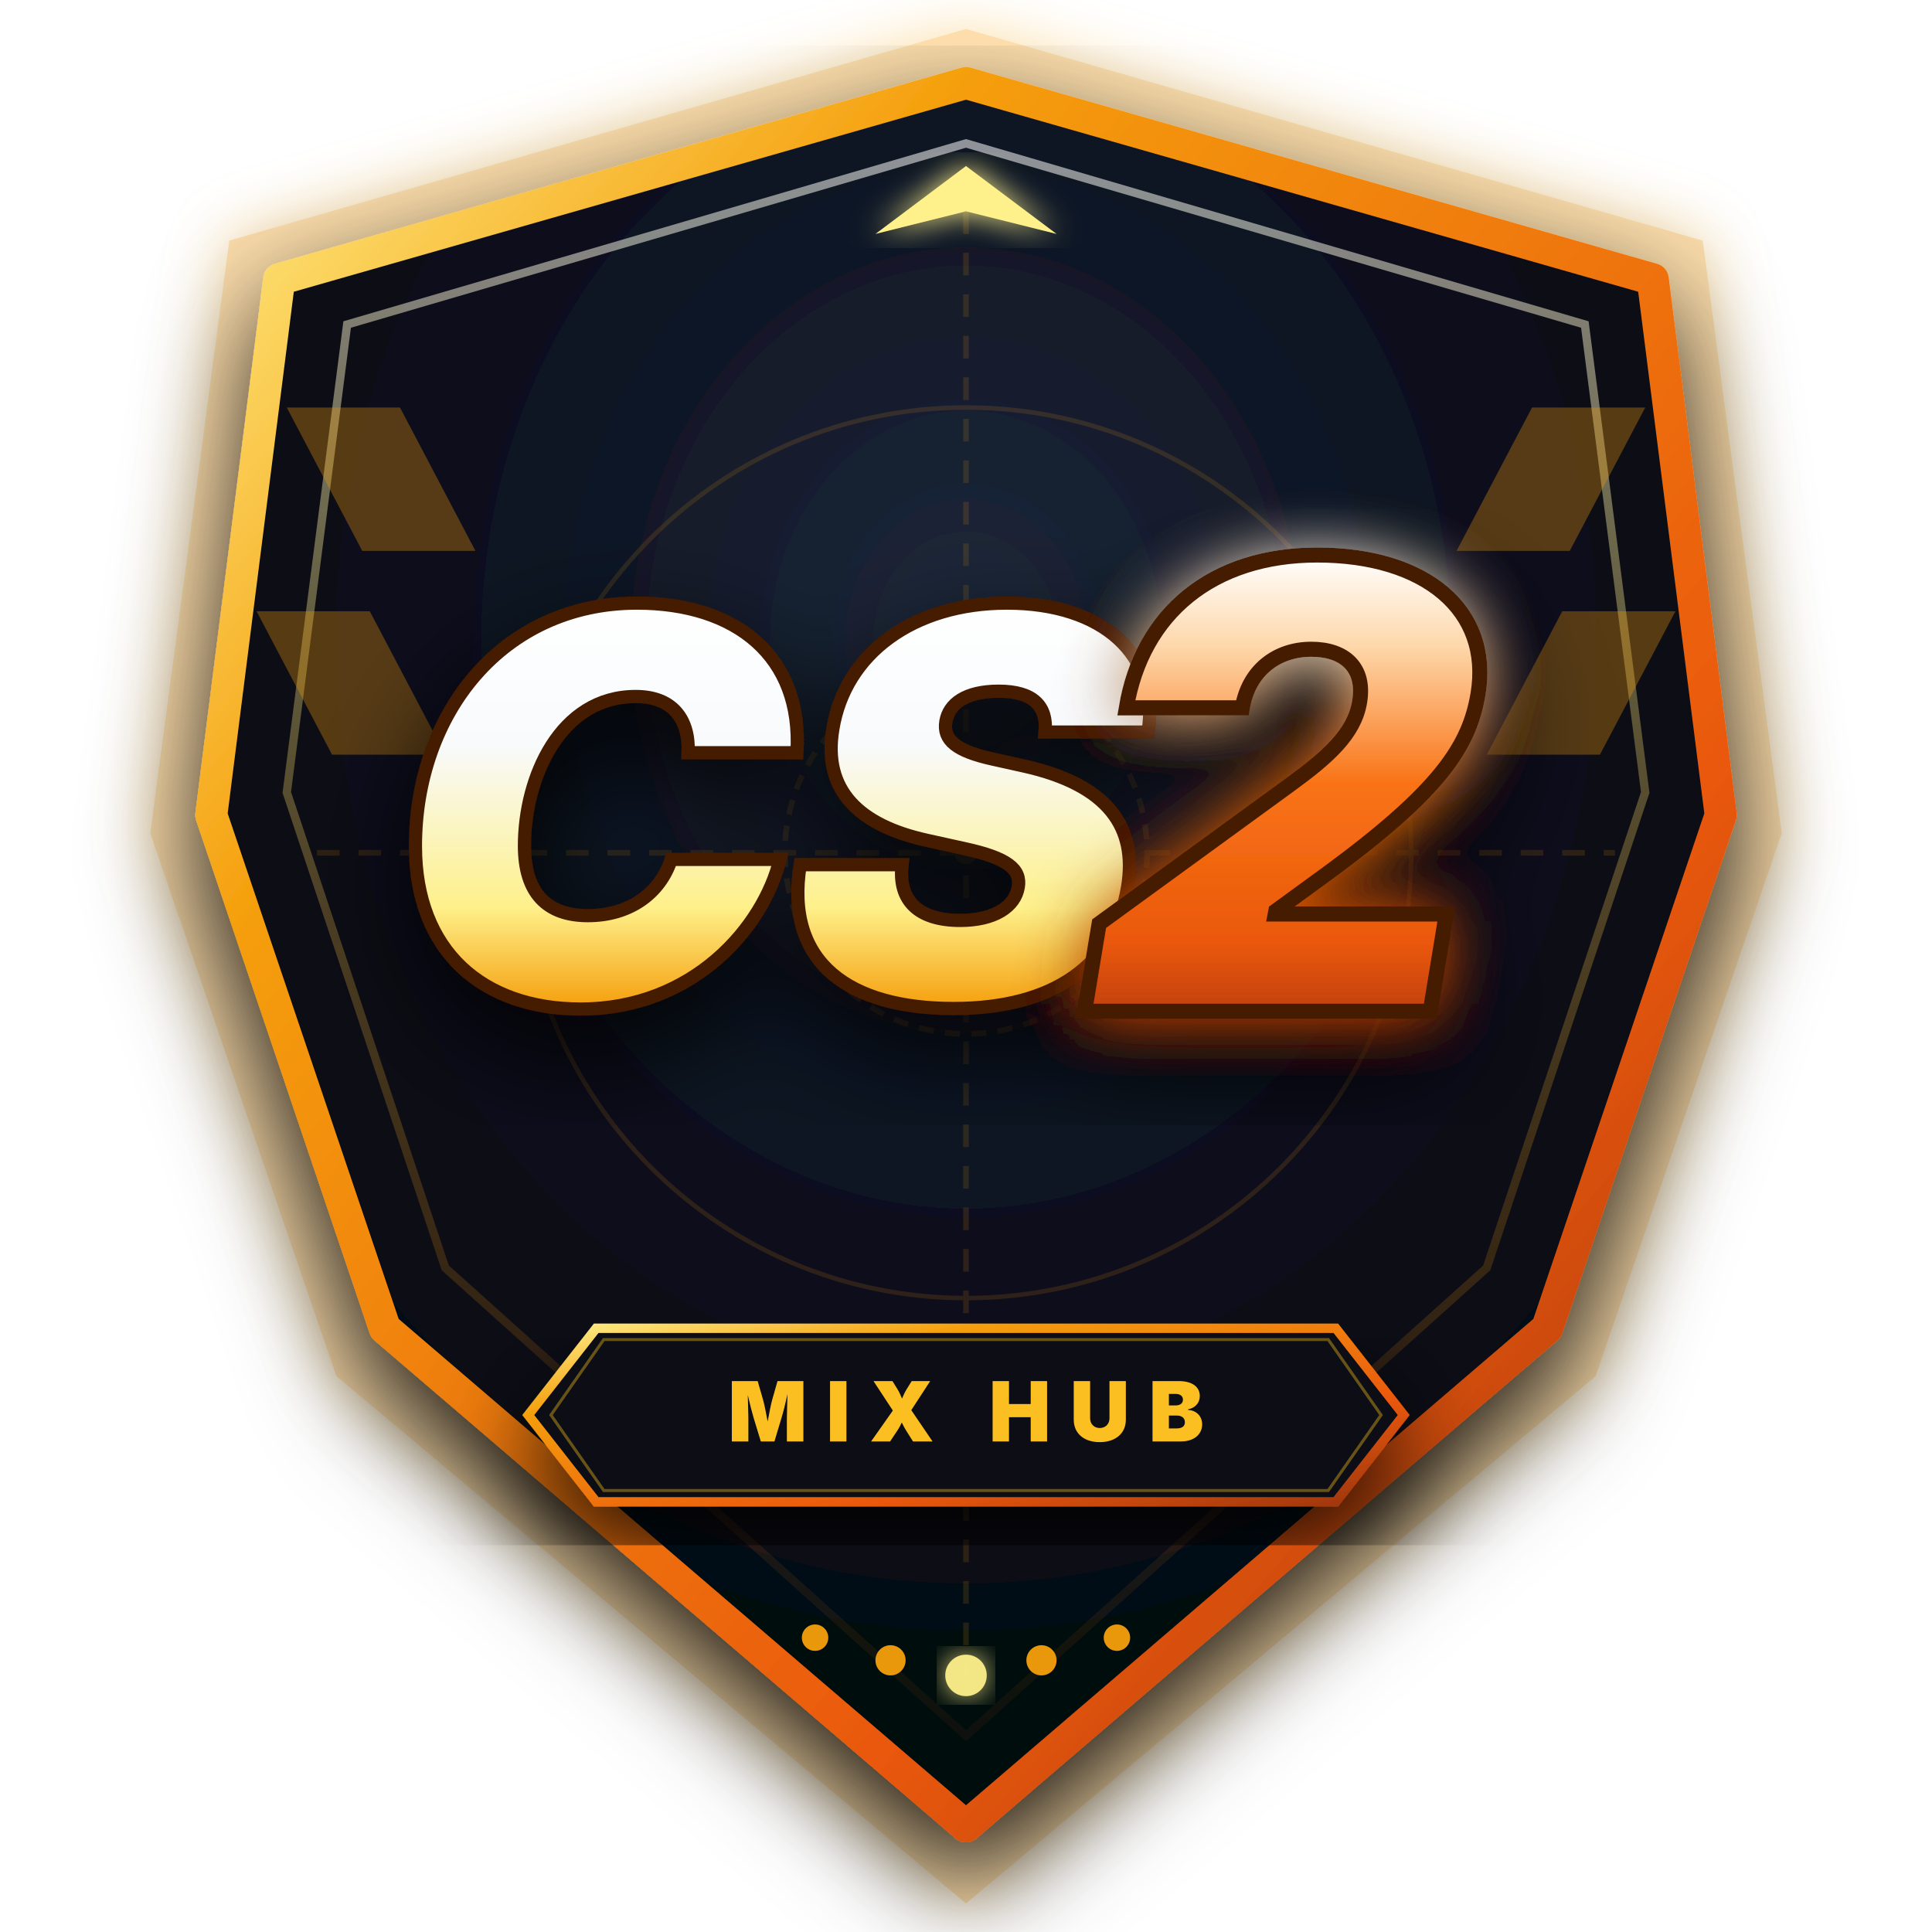
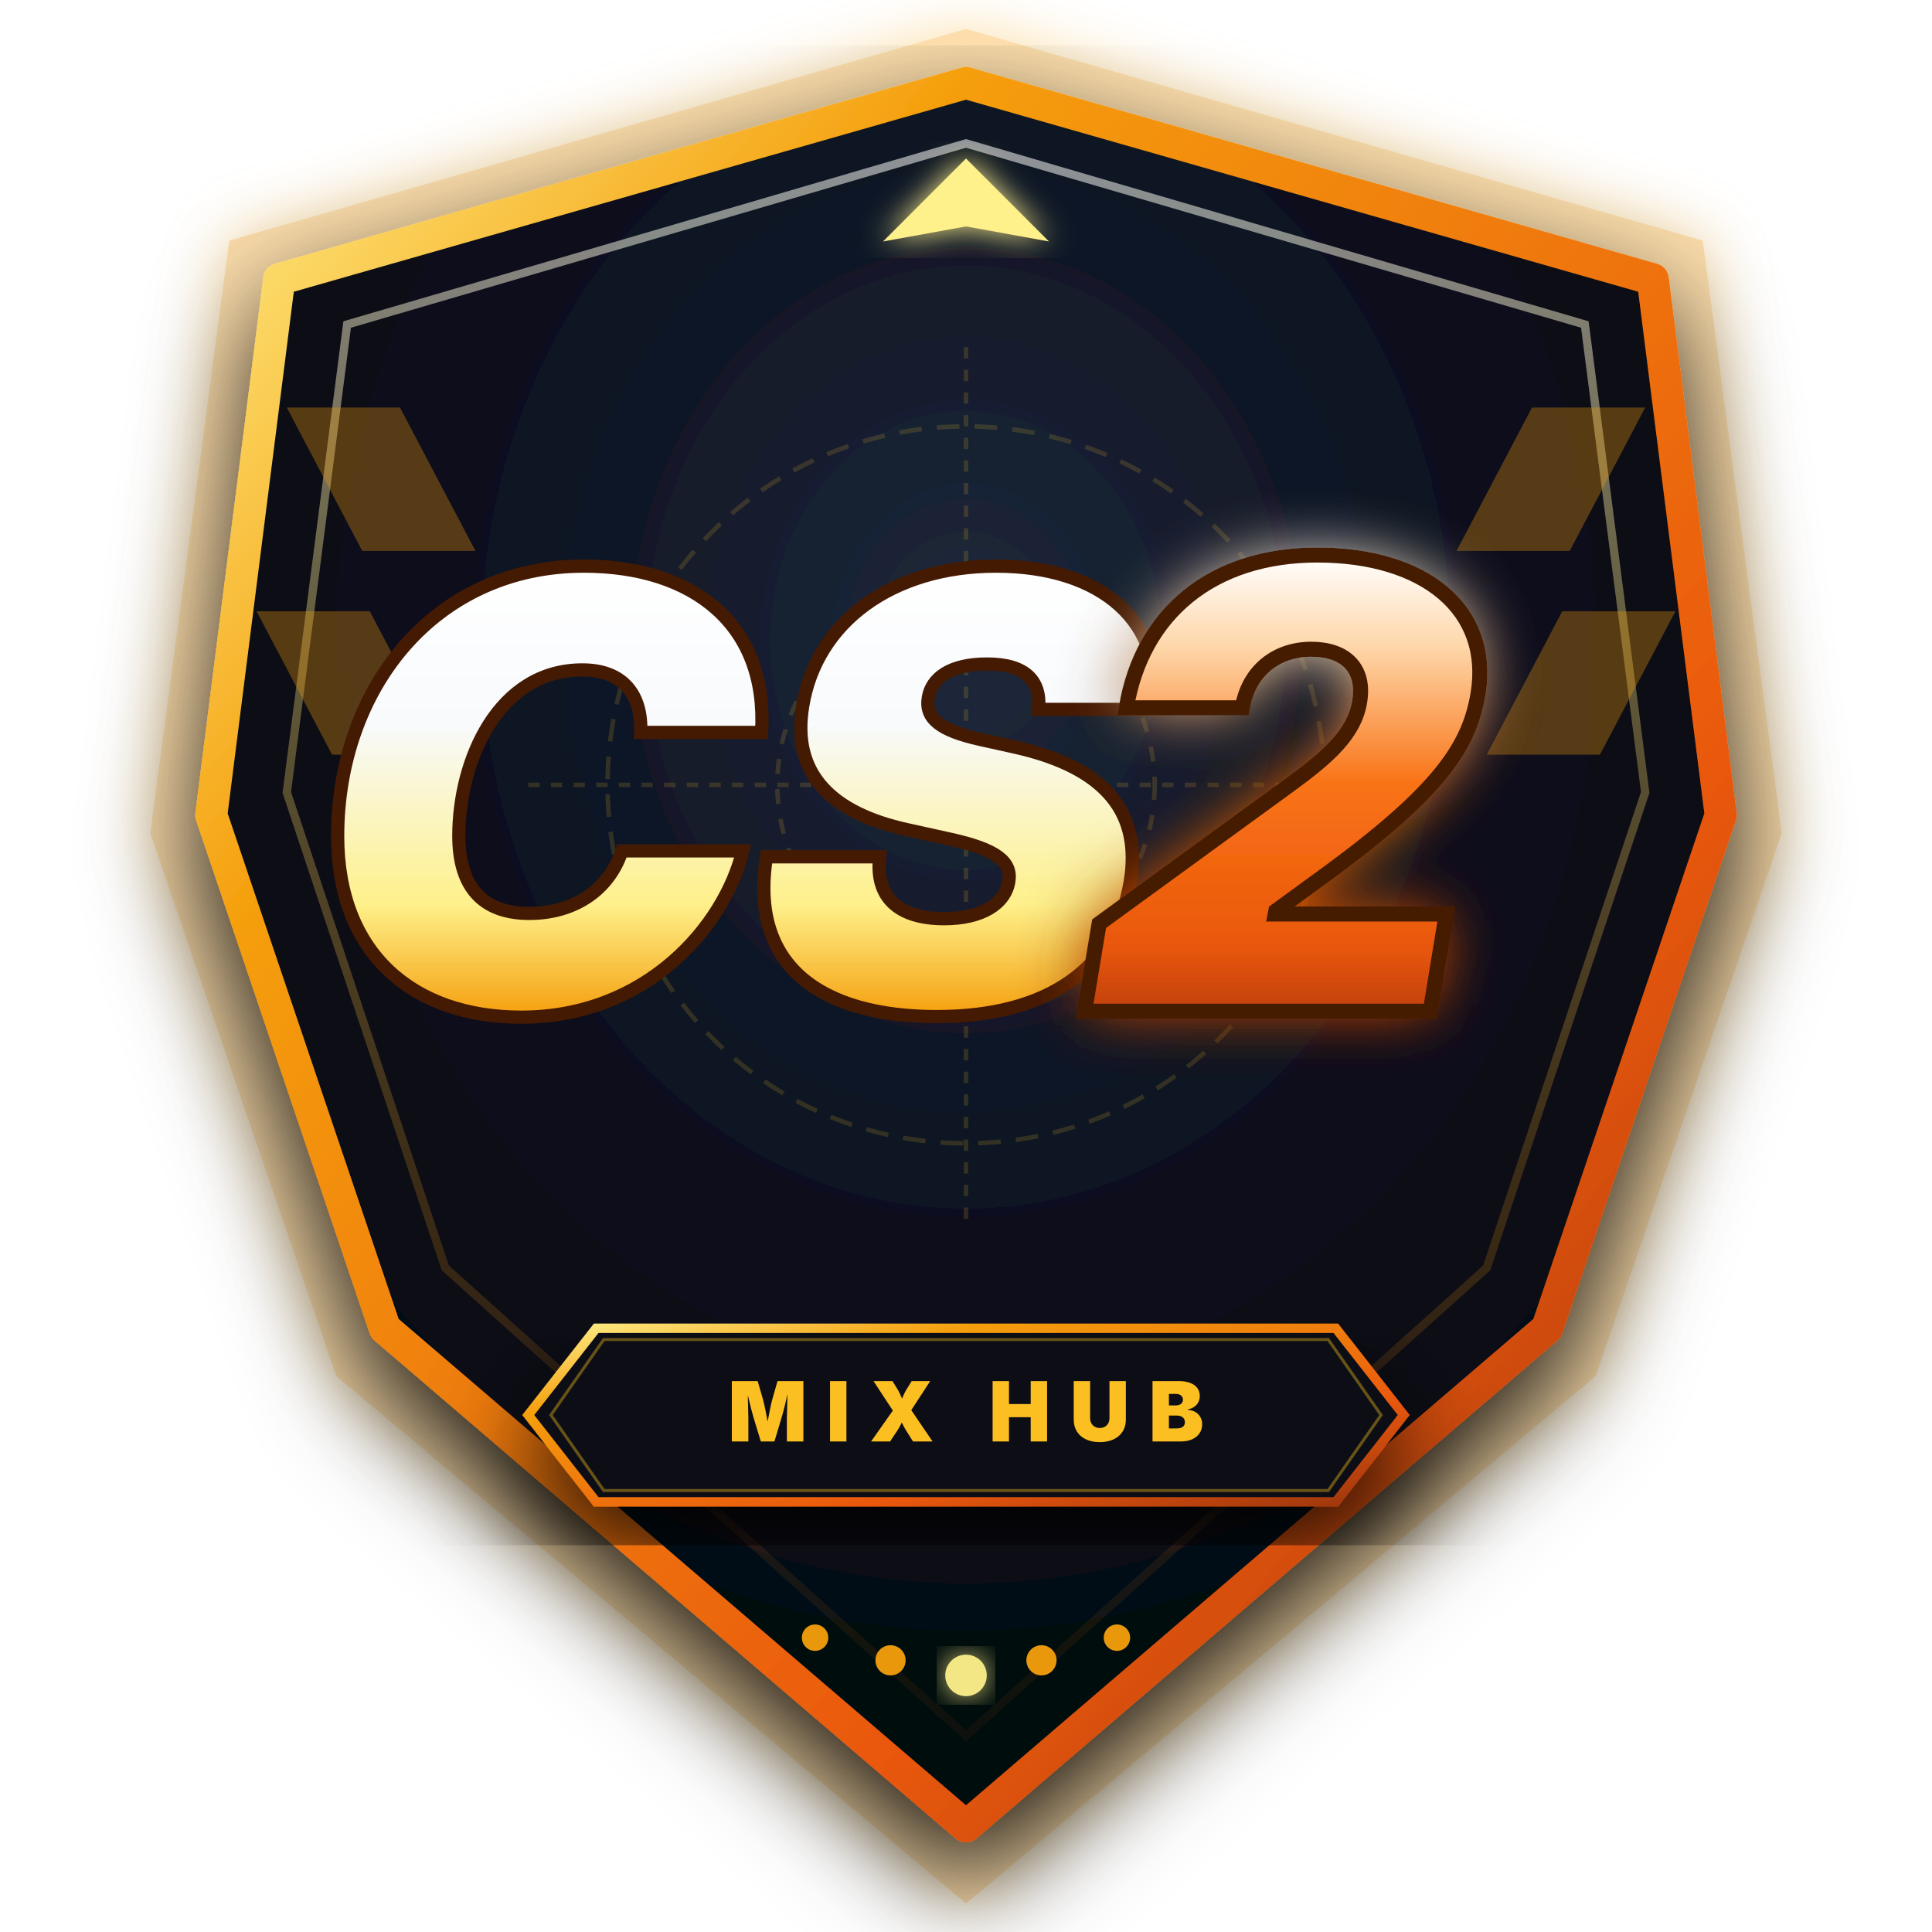
<svg xmlns="http://www.w3.org/2000/svg" viewBox="0 0 512 512" width="100%" height="100%">
  <defs>
    <radialGradient id="apexBg" cx="50%" cy="32%" r="72%">
      <stop offset="0%" stop-color="#1e293b" />
      <stop offset="50%" stop-color="#0a0f1d" />
      <stop offset="100%" stop-color="#030509" />
    </radialGradient>
    <linearGradient id="apexGold" x1="0%" y1="0%" x2="100%" y2="100%">
      <stop offset="0%" stop-color="#fef08a" />
      <stop offset="25%" stop-color="#f59e0b" />
      <stop offset="70%" stop-color="#ea580c" />
      <stop offset="100%" stop-color="#9a3412" />
    </linearGradient>
    <linearGradient id="innerRim" x1="0%" y1="0%" x2="0%" y2="100%">
      <stop offset="0%" stop-color="#ffffff" stop-opacity="0.9" />
      <stop offset="30%" stop-color="#fef08a" stop-opacity="0.6" />
      <stop offset="70%" stop-color="#f59e0b" stop-opacity="0.3" />
      <stop offset="100%" stop-color="#ea580c" stop-opacity="0.1" />
    </linearGradient>
    <linearGradient id="csGrad" x1="0%" y1="0%" x2="0%" y2="100%">
      <stop offset="0%" stop-color="#ffffff" />
      <stop offset="35%" stop-color="#f8fafc" />
      <stop offset="75%" stop-color="#fef08a" />
      <stop offset="100%" stop-color="#f59e0b" />
    </linearGradient>
    <linearGradient id="twoGrad" x1="0%" y1="0%" x2="0%" y2="100%">
      <stop offset="0%" stop-color="#ffffff" />
      <stop offset="20%" stop-color="#fed7aa" />
      <stop offset="50%" stop-color="#f97316" />
      <stop offset="85%" stop-color="#ea580c" />
      <stop offset="100%" stop-color="#c2410c" />
    </linearGradient>
    <filter id="apexGlow" x="-20%" y="-20%" width="140%" height="140%">
      <feGaussianBlur stdDeviation="8" result="blur" />
      <feMerge>
        <feMergeNode in="blur" />
        <feMergeNode in="SourceGraphic" />
      </feMerge>
    </filter>
    <filter id="softGlow" x="-20%" y="-20%" width="140%" height="140%">
      <feGaussianBlur stdDeviation="4" result="blur" />
      <feMerge>
        <feMergeNode in="blur" />
        <feMergeNode in="SourceGraphic" />
      </feMerge>
    </filter>
    <filter id="apexShadow" x="-25%" y="-20%" width="150%" height="145%">
      <feDropShadow dx="0" dy="12" stdDeviation="14" flood-color="#000000" flood-opacity="0.88" />
    </filter>
  </defs>
  <path d="M 256,16 L 444,70 L 464,220 L 416,360 L 256,494 L 96,360 L 48,220 L 68,70 Z" fill="none" stroke="#f59e0b" stroke-width="16" opacity="0.35" filter="url(#apexGlow)" />
  <path d="M 256,22 L 438,74 L 456,216 L 410,352 L 256,484 L 102,352 L 56,216 L 74,74 Z" fill="url(#apexBg)" stroke="url(#apexGold)" stroke-width="8.5" stroke-linejoin="round" filter="url(#apexShadow)" />
  <path d="M 256,38 L 420,86 L 436,210 L 394,336 L 256,460 L 118,336 L 76,210 L 92,86 Z" fill="none" stroke="url(#innerRim)" stroke-width="2.2" opacity="0.6" />
  <g fill="#f59e0b" opacity="0.32">
    <path d="M 76,108 L 106,108 L 126,146 L 96,146 Z" />
    <path d="M 68,162 L 98,162 L 118,200 L 88,200 Z" />
    <path d="M 436,108 L 406,108 L 386,146 L 416,146 Z" />
    <path d="M 444,162 L 414,162 L 394,200 L 424,200 Z" />
  </g>
-   <g opacity="0.14" stroke="#f59e0b" stroke-width="1.5">
-     <line x1="84" y1="226" x2="428" y2="226" stroke-dasharray="6 5" />
-     <line x1="256" y1="56" x2="256" y2="444" stroke-dasharray="6 5" />
-     <circle cx="256" cy="226" r="118" fill="none" stroke-width="1.2" />
-     <circle cx="256" cy="226" r="48" fill="none" stroke-dasharray="4 3" />
-     <circle cx="256" cy="226" r="3" fill="#fbbf24" stroke="none" />
+   <g opacity="0.16" stroke="#fbbf24" stroke-width="1.2">
+     <circle cx="256" cy="208" r="95" fill="none" stroke-dasharray="6 4" />
+     <circle cx="256" cy="208" r="50" fill="none" stroke-dasharray="4 4" />
+     <line x1="256" y1="92" x2="256" y2="324" stroke-dasharray="3 3" />
+     <line x1="140" y1="208" x2="372" y2="208" stroke-dasharray="3 3" />
  </g>
-   <polygon points="256,44 280,62 256,56 232,62" fill="#fef08a" filter="url(#softGlow)" />
-   <g filter="url(#apexShadow)">
-     <text x="204" y="266" font-family="'Chakra Petch', system-ui, -apple-system, sans-serif" font-size="144" font-weight="900" font-style="italic" letter-spacing="-3" fill="url(#csGrad)" stroke="#451a03" stroke-width="3.5" text-anchor="middle">CS</text>
+   <polygon points="256,42 278,64 256,60 234,64" fill="#fef08a" filter="url(#softGlow)" />
+   <g>
+     <text x="194" y="268" font-family="'Chakra Petch', system-ui, -apple-system, sans-serif" font-size="160" font-weight="900" font-style="italic" letter-spacing="-3" fill="url(#csGrad)" stroke="#451a03" stroke-width="3.5" text-anchor="middle">CS</text>
    <text x="340" y="268" font-family="'Chakra Petch', system-ui, -apple-system, sans-serif" font-size="164" font-weight="900" font-style="italic" fill="url(#twoGrad)" stroke="#451a03" stroke-width="4" text-anchor="middle" filter="url(#apexGlow)">2</text>
  </g>
  <g transform="translate(0, 8)" filter="url(#apexShadow)">
    <path d="M 158,344 L 354,344 L 372,367 L 354,390 L 158,390 L 140,367 Z" fill="#070a13" stroke="url(#apexGold)" stroke-width="2.5" />
    <path d="M 160,347 L 352,347 L 366,367 L 352,387 L 160,387 L 146,367 Z" fill="none" stroke="#fbbf24" stroke-width="0.8" opacity="0.4" />
    <text x="256" y="374" font-family="'Chakra Petch', system-ui, -apple-system, sans-serif" font-size="22" font-weight="900" letter-spacing="5" fill="#fbbf24" text-anchor="middle">MIX HUB</text>
  </g>
  <g fill="#f59e0b" opacity="0.95">
    <circle cx="216" cy="434" r="3.5" />
    <circle cx="236" cy="440" r="4" />
    <circle cx="256" cy="444" r="5.5" fill="#fef08a" filter="url(#softGlow)" />
    <circle cx="276" cy="440" r="4" />
    <circle cx="296" cy="434" r="3.5" />
  </g>
</svg>
